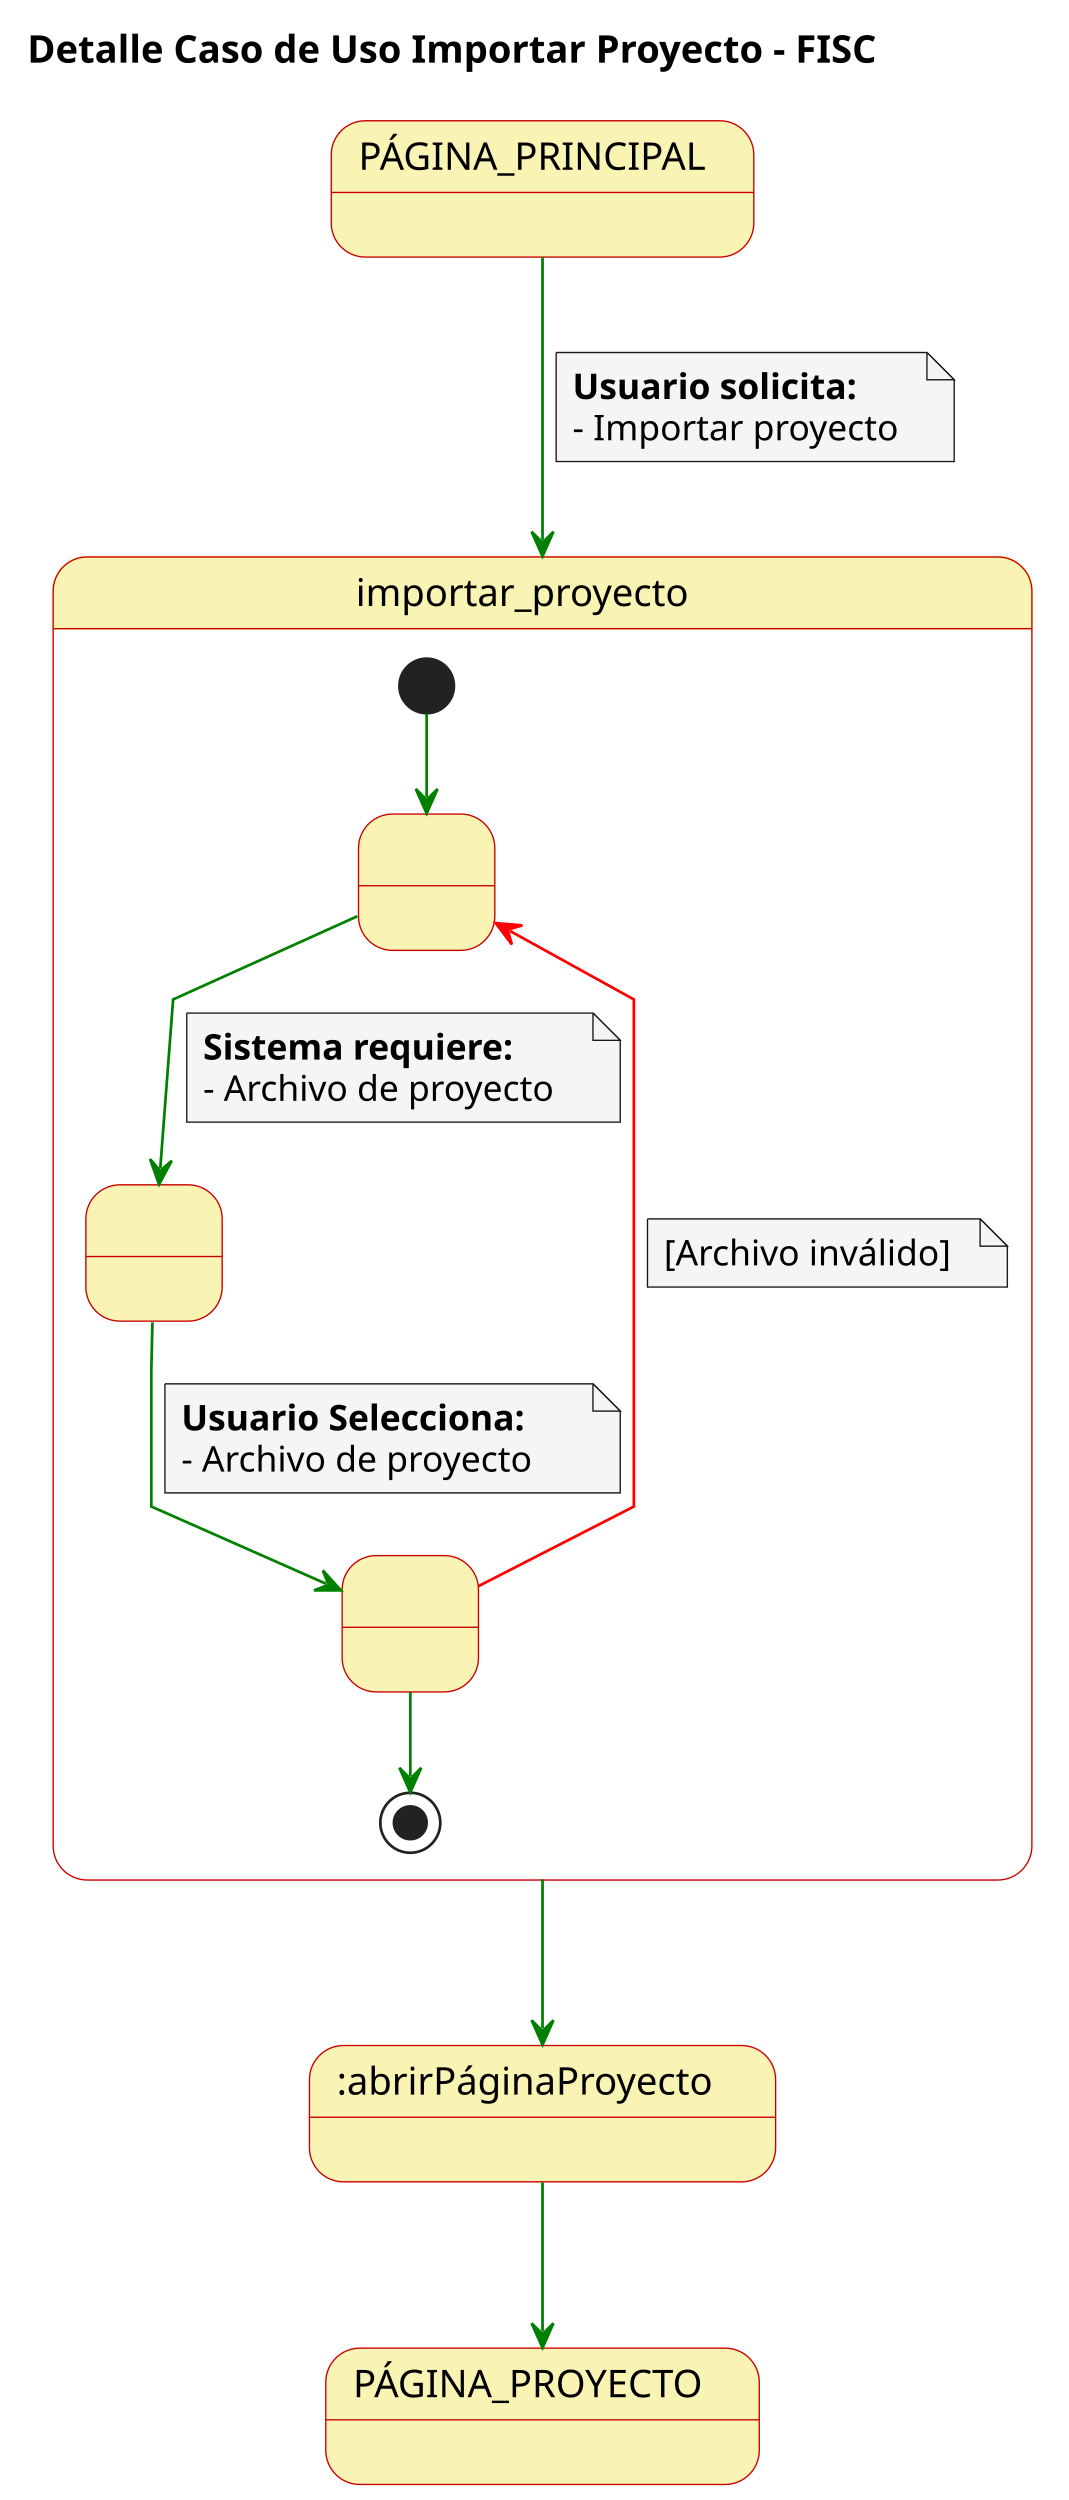
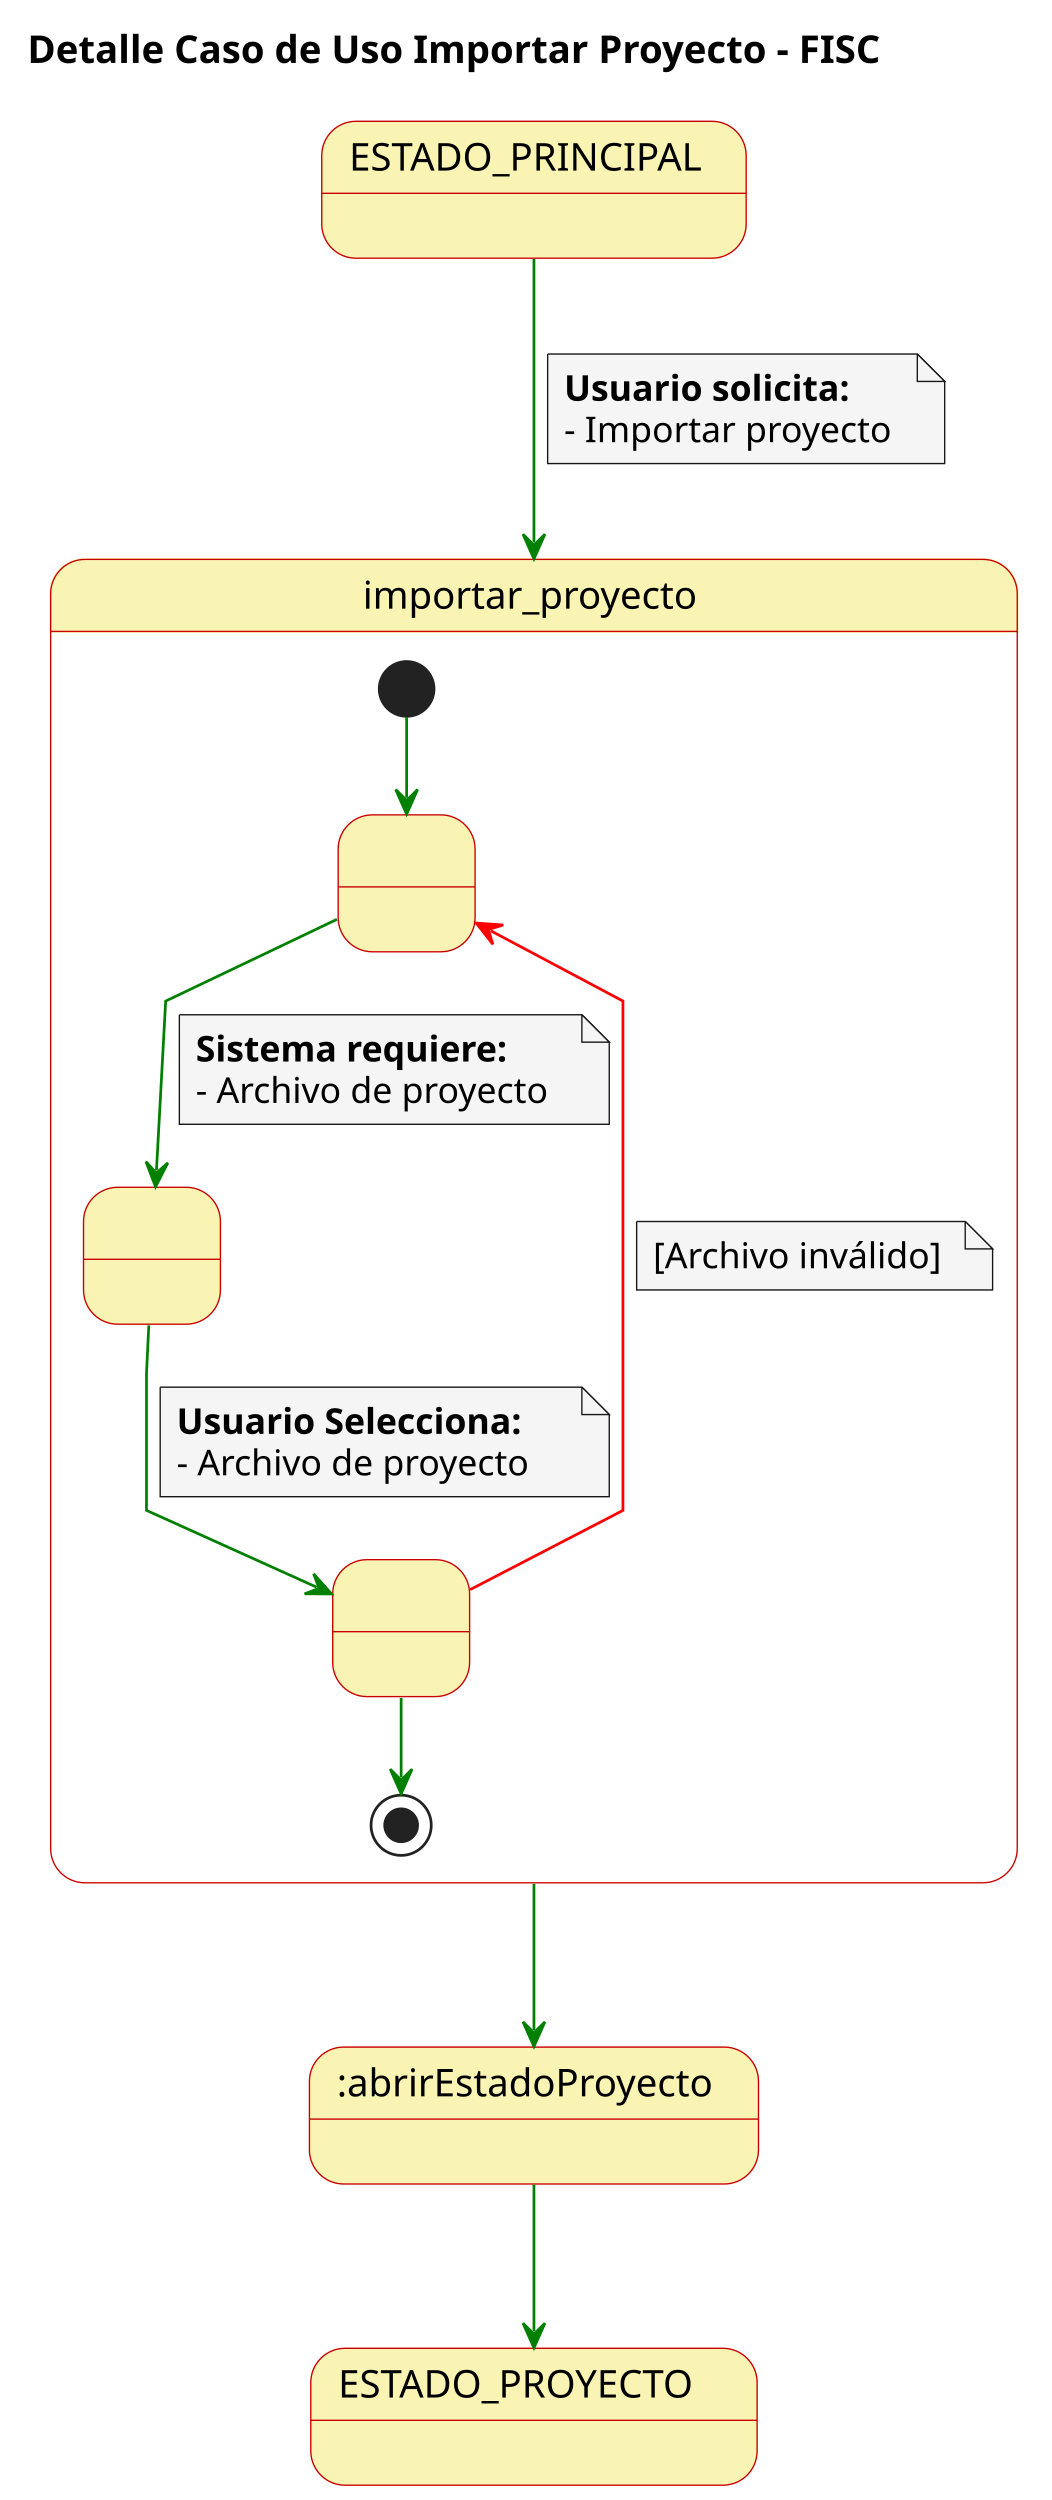
- <svg xmlns="http://www.w3.org/2000/svg" contentStyleType="text/css" height="917px" preserveAspectRatio="none" style="width:392px;height:917px;background:#FFFFFF;" version="1.1" viewBox="0 0 392 917" width="392px" zoomAndPan="magnify">
+ <svg xmlns="http://www.w3.org/2000/svg" contentStyleType="text/css" height="913px" preserveAspectRatio="none" style="width:384px;height:913px;background:#FFFFFF;" version="1.1" viewBox="0 0 384 913" width="384px" zoomAndPan="magnify">
  <defs />
  <g>
-     <text fill="#000000" font-family="sans-serif" font-size="14" font-weight="bold" lengthAdjust="spacing" textLength="364" x="10" y="22.995">Detalle Caso de Uso Importar Proyecto - FISC</text>
-     <g id="PÁGINA_PRINCIPAL">
-       <rect fill="#FAF4B4" height="50" rx="12.5" ry="12.5" style="stroke:#C90000;stroke-width:0.5;" width="155" x="121.5" y="44.297" />
-       <line style="stroke:#C90000;stroke-width:0.5;" x1="121.5" x2="276.5" y1="70.594" y2="70.594" />
-       <text fill="#000000" font-family="sans-serif" font-size="14" lengthAdjust="spacing" textLength="135" x="131.5" y="62.292">PÁGINA_PRINCIPAL</text>
+     <text fill="#000000" font-family="sans-serif" font-size="14" font-weight="bold" lengthAdjust="spacing" textLength="356" x="10" y="22.995">Detalle Caso de Uso Importar Proyecto - FISC</text>
+     <g id="ESTADO_PRINCIPAL">
+       <rect fill="#FAF4B4" height="50" rx="12.5" ry="12.5" style="stroke:#C90000;stroke-width:0.5;" width="155" x="117.5" y="44.297" />
+       <line style="stroke:#C90000;stroke-width:0.5;" x1="117.5" x2="272.5" y1="70.594" y2="70.594" />
+       <text fill="#000000" font-family="sans-serif" font-size="14" lengthAdjust="spacing" textLength="135" x="127.5" y="62.292">ESTADO_PRINCIPAL</text>
    </g>
-     <path d="M32,204.297 L366,204.297 A12.5,12.5 0 0 1 378.5,216.797 L378.5,230.594 L19.5,230.594 L19.5,216.797 A12.5,12.5 0 0 1 32,204.297 " fill="#FAF4B4" style="stroke:#FAF4B4;stroke-width:1.0;" />
-     <rect fill="none" height="485.297" rx="12.5" ry="12.5" style="stroke:#C90000;stroke-width:0.5;" width="359" x="19.5" y="204.297" />
-     <line style="stroke:#C90000;stroke-width:0.5;" x1="19.5" x2="378.5" y1="230.594" y2="230.594" />
-     <text fill="#000000" font-family="sans-serif" font-size="14" lengthAdjust="spacing" textLength="137" x="130.5" y="222.292">importar_proyecto</text>
+     <path d="M31,204.297 L359,204.297 A12.5,12.5 0 0 1 371.5,216.797 L371.5,230.594 L18.5,230.594 L18.5,216.797 A12.5,12.5 0 0 1 31,204.297 " fill="#FAF4B4" style="stroke:#FAF4B4;stroke-width:1.0;" />
+     <rect fill="none" height="483.297" rx="12.5" ry="12.5" style="stroke:#C90000;stroke-width:0.5;" width="353" x="18.5" y="204.297" />
+     <line style="stroke:#C90000;stroke-width:0.5;" x1="18.5" x2="371.5" y1="230.594" y2="230.594" />
+     <text fill="#000000" font-family="sans-serif" font-size="14" lengthAdjust="spacing" textLength="125" x="132.5" y="222.292">importar_proyecto</text>
    <g id="importar_proyecto.1">
-       <rect fill="#FAF4B4" height="50" rx="12.5" ry="12.5" style="stroke:#C90000;stroke-width:0.5;" width="50" x="131.5" y="298.594" />
-       <line style="stroke:#C90000;stroke-width:0.5;" x1="131.5" x2="181.5" y1="324.891" y2="324.891" />
-       <text fill="#000000" font-family="sans-serif" font-size="14" lengthAdjust="spacing" textLength="4" x="154.5" y="316.589"> </text>
+       <rect fill="#FAF4B4" height="50" rx="12.5" ry="12.5" style="stroke:#C90000;stroke-width:0.5;" width="50" x="123.5" y="297.594" />
+       <line style="stroke:#C90000;stroke-width:0.5;" x1="123.5" x2="173.5" y1="323.891" y2="323.891" />
+       <text fill="#000000" font-family="sans-serif" font-size="14" lengthAdjust="spacing" textLength="4" x="146.5" y="315.589"> </text>
    </g>
    <g id="importar_proyecto.2">
-       <rect fill="#FAF4B4" height="50" rx="12.5" ry="12.5" style="stroke:#C90000;stroke-width:0.5;" width="50" x="31.5" y="434.594" />
-       <line style="stroke:#C90000;stroke-width:0.5;" x1="31.5" x2="81.5" y1="460.891" y2="460.891" />
-       <text fill="#000000" font-family="sans-serif" font-size="14" lengthAdjust="spacing" textLength="4" x="54.5" y="452.589"> </text>
+       <rect fill="#FAF4B4" height="50" rx="12.5" ry="12.5" style="stroke:#C90000;stroke-width:0.5;" width="50" x="30.5" y="433.594" />
+       <line style="stroke:#C90000;stroke-width:0.5;" x1="30.5" x2="80.5" y1="459.891" y2="459.891" />
+       <text fill="#000000" font-family="sans-serif" font-size="14" lengthAdjust="spacing" textLength="4" x="53.5" y="451.589"> </text>
    </g>
    <g id="importar_proyecto.3">
-       <rect fill="#FAF4B4" height="50" rx="12.5" ry="12.5" style="stroke:#C90000;stroke-width:0.5;" width="50" x="125.5" y="570.594" />
-       <line style="stroke:#C90000;stroke-width:0.5;" x1="125.5" x2="175.5" y1="596.891" y2="596.891" />
-       <text fill="#000000" font-family="sans-serif" font-size="14" lengthAdjust="spacing" textLength="4" x="148.5" y="588.589"> </text>
+       <rect fill="#FAF4B4" height="50" rx="12.5" ry="12.5" style="stroke:#C90000;stroke-width:0.5;" width="50" x="121.5" y="569.594" />
+       <line style="stroke:#C90000;stroke-width:0.5;" x1="121.5" x2="171.5" y1="595.891" y2="595.891" />
+       <text fill="#000000" font-family="sans-serif" font-size="14" lengthAdjust="spacing" textLength="4" x="144.5" y="587.589"> </text>
    </g>
-     <ellipse cx="156.5" cy="251.594" fill="#222222" rx="10" ry="10" style="stroke:#222222;stroke-width:1.0;" />
-     <ellipse cx="150.5" cy="668.594" fill="none" rx="11" ry="11" style="stroke:#222222;stroke-width:1.0;" />
-     <ellipse cx="150.5" cy="668.594" fill="#222222" rx="6" ry="6" style="stroke:#222222;stroke-width:1.0;" />
+     <ellipse cx="148.5" cy="251.594" fill="#222222" rx="10" ry="10" style="stroke:#222222;stroke-width:1.0;" />
+     <ellipse cx="146.5" cy="666.594" fill="none" rx="11" ry="11" style="stroke:#222222;stroke-width:1.0;" />
+     <ellipse cx="146.5" cy="666.594" fill="#222222" rx="6" ry="6" style="stroke:#222222;stroke-width:1.0;" />
    <g id="link_*start*importar_proyecto_1">
-       <path d="M156.5,261.745 C156.5,271.01 156.5,279.735 156.5,292.378 " fill="none" id="*start*importar_proyecto-to-1" style="stroke:#008000;stroke-width:1.0;" />
-       <polygon fill="#008000" points="156.5,298.378,160.5,289.378,156.5,293.378,152.5,289.378,156.5,298.378" style="stroke:#008000;stroke-width:1.0;" />
+       <path d="M148.5,261.904 C148.5,270.944 148.5,279.084 148.5,291.324 " fill="none" id="*start*importar_proyecto-to-1" style="stroke:#008000;stroke-width:1.0;" />
+       <polygon fill="#008000" points="148.5,297.324,152.5,288.324,148.5,292.324,144.5,288.324,148.5,297.324" style="stroke:#008000;stroke-width:1.0;" />
    </g>
    <g id="link_1_2">
-       <path d="M131.087,336.071 C103.552,348.506 63.5,366.594 63.5,366.594 C63.5,366.594 60.868,401.181 58.794,428.439 " fill="none" id="1-to-2" style="stroke:#008000;stroke-width:1.0;" />
-       <polygon fill="#008000" points="58.339,434.422,63.011,425.751,58.718,429.436,55.033,425.144,58.339,434.422" style="stroke:#008000;stroke-width:1.0;" />
-       <path d="M68.5,371.594 L68.5,411.594 L227.5,411.594 L227.5,381.594 L217.5,371.594 L68.5,371.594 " fill="#F5F5F5" style="stroke:#181818;stroke-width:0.5;" />
-       <path d="M217.5,371.594 L217.5,381.594 L227.5,381.594 L217.5,371.594 " fill="#F5F5F5" style="stroke:#181818;stroke-width:0.5;" />
-       <text fill="#000000" font-family="sans-serif" font-size="13" font-weight="bold" lengthAdjust="spacing" textLength="134" x="74.5" y="388.661">Sistema requiere:</text>
-       <text fill="#000000" font-family="sans-serif" font-size="13" lengthAdjust="spacing" textLength="138" x="74.5" y="403.793">- Archivo de proyecto</text>
+       <path d="M123.05,335.744 C97.06,348.144 60.5,365.594 60.5,365.594 C60.5,365.594 58.627,400.173 57.138,427.433 " fill="none" id="1-to-2" style="stroke:#008000;stroke-width:1.0;" />
+       <polygon fill="#008000" points="56.81,433.424,61.295,424.656,57.083,428.431,53.307,424.219,56.81,433.424" style="stroke:#008000;stroke-width:1.0;" />
+       <path d="M65.5,370.594 L65.5,410.594 L222.5,410.594 L222.5,380.594 L212.5,370.594 L65.5,370.594 " fill="#F5F5F5" style="stroke:#181818;stroke-width:0.5;" />
+       <path d="M212.5,370.594 L212.5,380.594 L222.5,380.594 L212.5,370.594 " fill="#F5F5F5" style="stroke:#181818;stroke-width:0.5;" />
+       <text fill="#000000" font-family="sans-serif" font-size="13" font-weight="bold" lengthAdjust="spacing" textLength="131" x="71.5" y="387.661">Sistema requiere:</text>
+       <text fill="#000000" font-family="sans-serif" font-size="13" lengthAdjust="spacing" textLength="136" x="71.5" y="402.793">- Archivo de proyecto</text>
    </g>
    <g id="link_2_3">
-       <path d="M55.918,485.026 C55.698,494.265 55.5,502.594 55.5,502.594 C55.5,502.594 55.5,552.594 55.5,552.594 C55.5,552.594 91.414,568.472 119.554,580.913 " fill="none" id="2-to-3" style="stroke:#008000;stroke-width:1.0;" />
-       <polygon fill="#008000" points="125.042,583.338,118.428,576.041,120.469,581.317,115.193,583.358,125.042,583.338" style="stroke:#008000;stroke-width:1.0;" />
-       <path d="M60.5,507.594 L60.5,547.594 L227.5,547.594 L227.5,517.594 L217.5,507.594 L60.5,507.594 " fill="#F5F5F5" style="stroke:#181818;stroke-width:0.5;" />
-       <path d="M217.5,507.594 L217.5,517.594 L227.5,517.594 L217.5,507.594 " fill="#F5F5F5" style="stroke:#181818;stroke-width:0.5;" />
-       <text fill="#000000" font-family="sans-serif" font-size="13" font-weight="bold" lengthAdjust="spacing" textLength="146" x="66.5" y="524.661">Usuario Selecciona:</text>
-       <text fill="#000000" font-family="sans-serif" font-size="13" lengthAdjust="spacing" textLength="138" x="66.5" y="539.793">- Archivo de proyecto</text>
+       <path d="M54.34,484.024 C53.9,493.264 53.5,501.594 53.5,501.594 C53.5,501.594 53.5,551.594 53.5,551.594 C53.5,551.594 88.081,567.216 115.621,579.645 " fill="none" id="2-to-3" style="stroke:#008000;stroke-width:1.0;" />
+       <polygon fill="#008000" points="121.09,582.114,114.532,574.765,116.533,580.057,111.241,582.057,121.09,582.114" style="stroke:#008000;stroke-width:1.0;" />
+       <path d="M58.5,506.594 L58.5,546.594 L222.5,546.594 L222.5,516.594 L212.5,506.594 L58.5,506.594 " fill="#F5F5F5" style="stroke:#181818;stroke-width:0.5;" />
+       <path d="M212.5,506.594 L212.5,516.594 L222.5,516.594 L212.5,506.594 " fill="#F5F5F5" style="stroke:#181818;stroke-width:0.5;" />
+       <text fill="#000000" font-family="sans-serif" font-size="13" font-weight="bold" lengthAdjust="spacing" textLength="143" x="64.5" y="523.661">Usuario Selecciona:</text>
+       <text fill="#000000" font-family="sans-serif" font-size="13" lengthAdjust="spacing" textLength="136" x="64.5" y="538.793">- Archivo de proyecto</text>
    </g>
    <g id="link_3_1">
-       <path d="M175.548,581.764 C199.663,569.413 232.5,552.594 232.5,552.594 C232.5,552.594 232.5,366.594 232.5,366.594 C232.5,366.594 209.166,353.699 187.058,341.481 " fill="none" id="3-to-1" style="stroke:#FF0000;stroke-width:1.0;" />
-       <polygon fill="#FF0000" points="181.807,338.579,187.749,346.433,186.183,340.997,191.619,339.431,181.807,338.579" style="stroke:#FF0000;stroke-width:1.0;" />
-       <path d="M237.5,447.094 L237.5,472.094 L369.5,472.094 L369.5,457.094 L359.5,447.094 L237.5,447.094 " fill="#F5F5F5" style="stroke:#181818;stroke-width:0.5;" />
-       <path d="M359.5,447.094 L359.5,457.094 L369.5,457.094 L359.5,447.094 " fill="#F5F5F5" style="stroke:#181818;stroke-width:0.5;" />
-       <text fill="#000000" font-family="sans-serif" font-size="13" lengthAdjust="spacing" textLength="111" x="243.5" y="464.161">[Archivo inválido]</text>
+       <path d="M171.68,580.534 C195.46,568.204 227.5,551.594 227.5,551.594 C227.5,551.594 227.5,365.594 227.5,365.594 C227.5,365.594 202.328,352.21 179.228,339.93 " fill="none" id="3-to-1" style="stroke:#FF0000;stroke-width:1.0;" />
+       <polygon fill="#FF0000" points="173.93,337.114,179.999,344.87,178.345,339.461,183.755,337.806,173.93,337.114" style="stroke:#FF0000;stroke-width:1.0;" />
+       <path d="M232.5,446.094 L232.5,471.094 L362.5,471.094 L362.5,456.094 L352.5,446.094 L232.5,446.094 " fill="#F5F5F5" style="stroke:#181818;stroke-width:0.5;" />
+       <path d="M352.5,446.094 L352.5,456.094 L362.5,456.094 L352.5,446.094 " fill="#F5F5F5" style="stroke:#181818;stroke-width:0.5;" />
+       <text fill="#000000" font-family="sans-serif" font-size="13" lengthAdjust="spacing" textLength="109" x="238.5" y="463.161">[Archivo inválido]</text>
    </g>
    <g id="link_3_*end*importar_proyecto">
-       <path d="M150.5,620.631 C150.5,633.183 150.5,641.876 150.5,651.44 " fill="none" id="3-to-*end*importar_proyecto" style="stroke:#008000;stroke-width:1.0;" />
-       <polygon fill="#008000" points="150.5,657.44,154.5,648.44,150.5,652.44,146.5,648.44,150.5,657.44" style="stroke:#008000;stroke-width:1.0;" />
+       <path d="M146.5,620.074 C146.5,632.064 146.5,639.864 146.5,649.094 " fill="none" id="3-to-*end*importar_proyecto" style="stroke:#008000;stroke-width:1.0;" />
+       <polygon fill="#008000" points="146.5,655.094,150.5,646.094,146.5,650.094,142.5,646.094,146.5,655.094" style="stroke:#008000;stroke-width:1.0;" />
    </g>
-     <g id=":abrirPáginaProyecto">
-       <rect fill="#FAF4B4" height="50" rx="12.5" ry="12.5" style="stroke:#C90000;stroke-width:0.5;" width="171" x="113.5" y="750.297" />
-       <line style="stroke:#C90000;stroke-width:0.5;" x1="113.5" x2="284.5" y1="776.594" y2="776.594" />
-       <text fill="#000000" font-family="sans-serif" font-size="14" lengthAdjust="spacing" textLength="151" x="123.5" y="768.292">:abrirPáginaProyecto</text>
+     <g id=":abrirEstadoProyecto">
+       <rect fill="#FAF4B4" height="50" rx="12.5" ry="12.5" style="stroke:#C90000;stroke-width:0.5;" width="164" x="113" y="747.597" />
+       <line style="stroke:#C90000;stroke-width:0.5;" x1="113" x2="277" y1="773.894" y2="773.894" />
+       <text fill="#000000" font-family="sans-serif" font-size="14" lengthAdjust="spacing" textLength="144" x="123" y="765.592">:abrirEstadoProyecto</text>
    </g>
-     <g id="PÁGINA_PROYECTO">
-       <rect fill="#FAF4B4" height="50" rx="12.5" ry="12.5" style="stroke:#C90000;stroke-width:0.5;" width="159" x="119.5" y="861.297" />
-       <line style="stroke:#C90000;stroke-width:0.5;" x1="119.5" x2="278.5" y1="887.594" y2="887.594" />
-       <text fill="#000000" font-family="sans-serif" font-size="14" lengthAdjust="spacing" textLength="139" x="129.5" y="879.292">PÁGINA_PROYECTO</text>
+     <g id="ESTADO_PROYECTO">
+       <rect fill="#FAF4B4" height="50" rx="12.5" ry="12.5" style="stroke:#C90000;stroke-width:0.5;" width="163" x="113.5" y="857.597" />
+       <line style="stroke:#C90000;stroke-width:0.5;" x1="113.5" x2="276.5" y1="883.894" y2="883.894" />
+       <text fill="#000000" font-family="sans-serif" font-size="14" lengthAdjust="spacing" textLength="143" x="123.5" y="875.592">ESTADO_PROYECTO</text>
    </g>
-     <g id="link_PÁGINA_PRINCIPAL_importar_proyecto">
-       <path d="M199,94.357 C199,118.719 199,153.124 199,198.036 " fill="none" id="PÁGINA_PRINCIPAL-to-importar_proyecto" style="stroke:#008000;stroke-width:1.0;" />
-       <polygon fill="#008000" points="199,204.036,203,195.036,199,199.036,195,195.036,199,204.036" style="stroke:#008000;stroke-width:1.0;" />
-       <path d="M204,129.297 L204,169.297 L350,169.297 L350,139.297 L340,129.297 L204,129.297 " fill="#F5F5F5" style="stroke:#181818;stroke-width:0.5;" />
-       <path d="M340,129.297 L340,139.297 L350,139.297 L340,129.297 " fill="#F5F5F5" style="stroke:#181818;stroke-width:0.5;" />
-       <text fill="#000000" font-family="sans-serif" font-size="13" font-weight="bold" lengthAdjust="spacing" textLength="122" x="210" y="146.364">Usuario solicita:</text>
-       <text fill="#000000" font-family="sans-serif" font-size="13" lengthAdjust="spacing" textLength="125" x="210" y="161.497">- Importar proyecto</text>
+     <g id="link_ESTADO_PRINCIPAL_importar_proyecto">
+       <path d="M195,94.597 C195,118.997 195,153.327 195,198.107 " fill="none" id="ESTADO_PRINCIPAL-to-importar_proyecto" style="stroke:#008000;stroke-width:1.0;" />
+       <polygon fill="#008000" points="195,204.107,199,195.107,195,199.107,191,195.107,195,204.107" style="stroke:#008000;stroke-width:1.0;" />
+       <path d="M200,129.297 L200,169.297 L345,169.297 L345,139.297 L335,129.297 L200,129.297 " fill="#F5F5F5" style="stroke:#181818;stroke-width:0.5;" />
+       <path d="M335,129.297 L335,139.297 L345,139.297 L335,129.297 " fill="#F5F5F5" style="stroke:#181818;stroke-width:0.5;" />
+       <text fill="#000000" font-family="sans-serif" font-size="13" font-weight="bold" lengthAdjust="spacing" textLength="117" x="206" y="146.364">Usuario solicita:</text>
+       <text fill="#000000" font-family="sans-serif" font-size="13" lengthAdjust="spacing" textLength="124" x="206" y="161.497">- Importar proyecto</text>
    </g>
-     <g id="link_importar_proyecto_:abrirPáginaProyecto">
-       <path d="M199,689.365 C199,713.621 199,728.854 199,744.023 " fill="none" id="importar_proyecto-to-:abrirPáginaProyecto" style="stroke:#008000;stroke-width:1.0;" />
-       <polygon fill="#008000" points="199,750.023,203,741.023,199,745.023,195,741.023,199,750.023" style="stroke:#008000;stroke-width:1.0;" />
+     <g id="link_importar_proyecto_:abrirEstadoProyecto">
+       <path d="M195,687.997 C195,711.717 195,726.477 195,741.377 " fill="none" id="importar_proyecto-to-:abrirEstadoProyecto" style="stroke:#008000;stroke-width:1.0;" />
+       <polygon fill="#008000" points="195,747.377,199,738.377,195,742.377,191,738.377,195,747.377" style="stroke:#008000;stroke-width:1.0;" />
    </g>
-     <g id="link_:abrirPáginaProyecto_PÁGINA_PROYECTO">
-       <path d="M199,800.488 C199,818.551 199,837.127 199,855.174 " fill="none" id=":abrirPáginaProyecto-to-PÁGINA_PROYECTO" style="stroke:#008000;stroke-width:1.0;" />
-       <polygon fill="#008000" points="199,861.174,203,852.174,199,856.174,195,852.174,199,861.174" style="stroke:#008000;stroke-width:1.0;" />
+     <g id="link_:abrirEstadoProyecto_ESTADO_PROYECTO">
+       <path d="M195,797.837 C195,815.617 195,833.677 195,851.437 " fill="none" id=":abrirEstadoProyecto-to-ESTADO_PROYECTO" style="stroke:#008000;stroke-width:1.0;" />
+       <polygon fill="#008000" points="195,857.437,199,848.437,195,852.437,191,848.437,195,857.437" style="stroke:#008000;stroke-width:1.0;" />
    </g>
  </g>
</svg>
